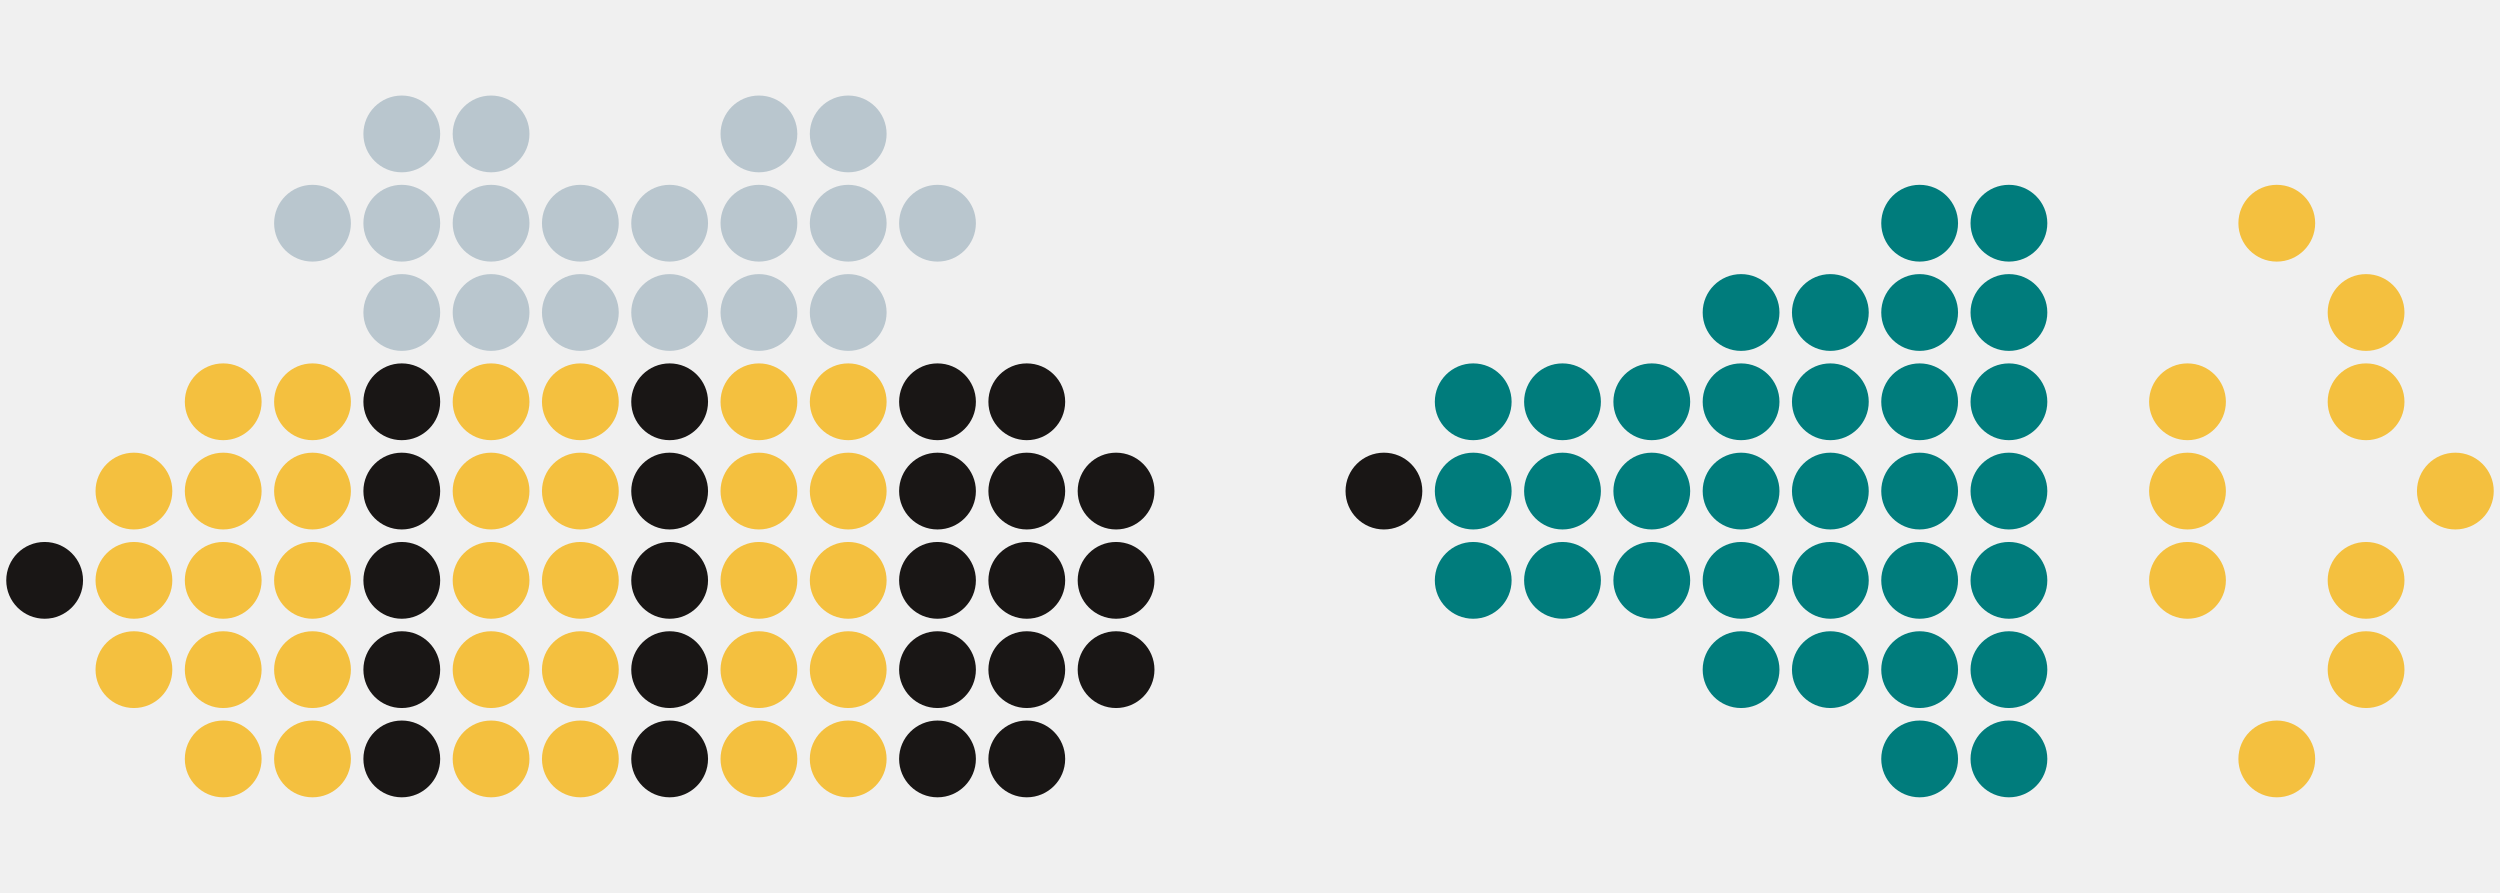
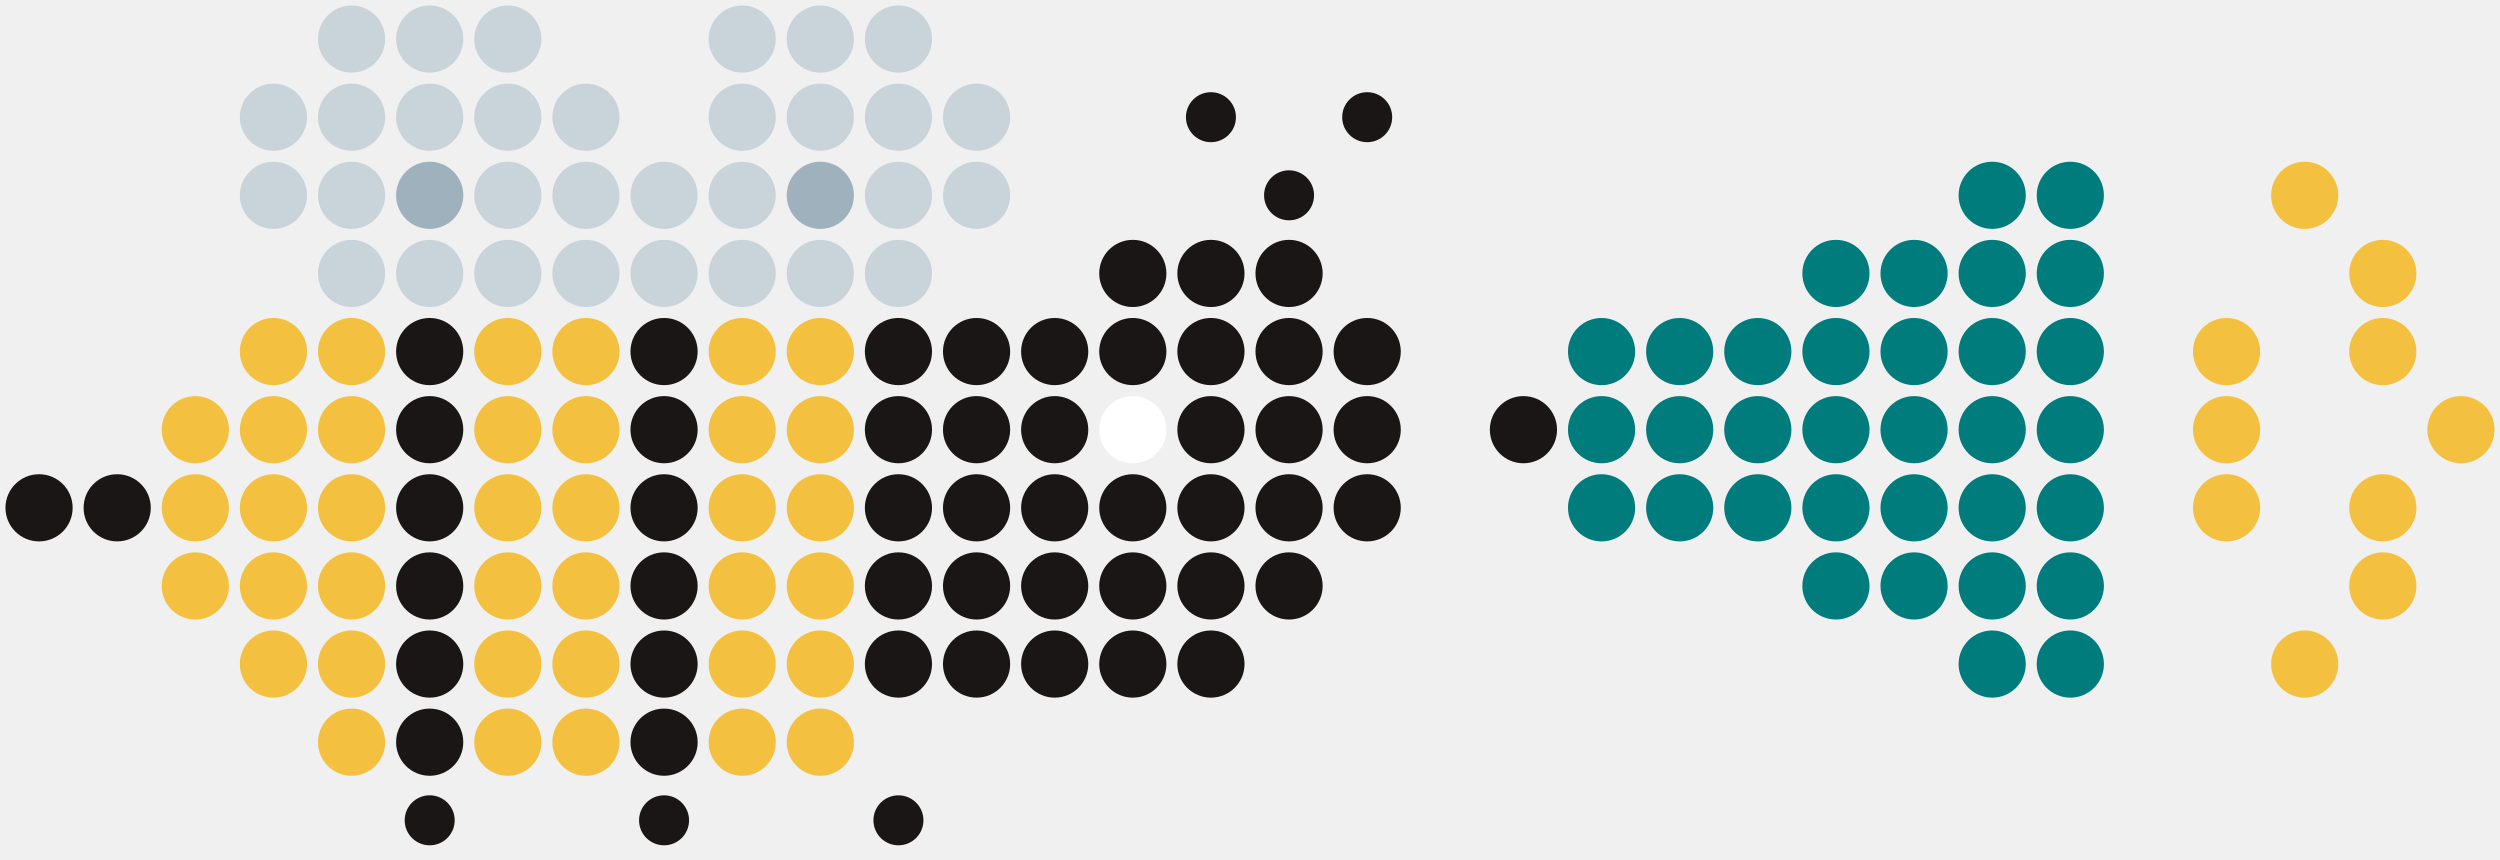
- <svg xmlns="http://www.w3.org/2000/svg" viewBox="0 0 280 100" role="img">
-   <style>.fl{animation:f .16s steps(1) infinite}@keyframes f{0%{opacity:1}50%{opacity:0}}@media (prefers-reduced-motion:reduce){.fl{animation:none}}</style>
-   <circle class="fl" cx="45" cy="15" r="4.3" fill="#B9C6CE" />
-   <circle class="fl" cx="55" cy="15" r="4.3" fill="#B9C6CE" />
-   <circle class="fl" cx="85" cy="15" r="4.3" fill="#B9C6CE" />
-   <circle class="fl" cx="95" cy="15" r="4.3" fill="#B9C6CE" />
-   <circle cx="35" cy="25" r="4.3" fill="#B9C6CE" />
-   <circle cx="45" cy="25" r="4.3" fill="#B9C6CE" />
-   <circle cx="55" cy="25" r="4.3" fill="#B9C6CE" />
-   <circle cx="65" cy="25" r="4.3" fill="#B9C6CE" />
-   <circle cx="75" cy="25" r="4.3" fill="#B9C6CE" />
-   <circle cx="85" cy="25" r="4.3" fill="#B9C6CE" />
-   <circle cx="95" cy="25" r="4.3" fill="#B9C6CE" />
-   <circle cx="105" cy="25" r="4.3" fill="#B9C6CE" />
-   <circle cx="215" cy="25" r="4.3" fill="#007C7C" />
-   <circle cx="225" cy="25" r="4.3" fill="#007C7C" />
-   <circle cx="255" cy="25" r="4.3" fill="#F4C03F" />
-   <circle cx="45" cy="35" r="4.3" fill="#B9C6CE" />
-   <circle cx="55" cy="35" r="4.3" fill="#B9C6CE" />
-   <circle cx="65" cy="35" r="4.3" fill="#B9C6CE" />
-   <circle cx="75" cy="35" r="4.3" fill="#B9C6CE" />
-   <circle cx="85" cy="35" r="4.3" fill="#B9C6CE" />
-   <circle cx="95" cy="35" r="4.3" fill="#B9C6CE" />
-   <circle cx="195" cy="35" r="4.3" fill="#007C7C" />
-   <circle cx="205" cy="35" r="4.3" fill="#007C7C" />
-   <circle cx="215" cy="35" r="4.3" fill="#007C7C" />
-   <circle cx="225" cy="35" r="4.3" fill="#007C7C" />
-   <circle cx="265" cy="35" r="4.3" fill="#F4C03F" />
-   <circle cx="25" cy="45" r="4.3" fill="#F4C03F" />
+ <svg xmlns="http://www.w3.org/2000/svg" viewBox="0 0 320 110" role="img">
+   <style>.fl{animation:f .14s steps(1) infinite}@keyframes f{0%{opacity:1}50%{opacity:0}}.au{animation:b 3.4s steps(1) infinite}@keyframes b{0%,94%{fill:#FFFFFF}95%,100%{fill:#191615}}.an{animation:w 1.1s ease-in-out infinite alternate}@keyframes w{from{transform:translateX(-1.5px)}to{transform:translateX(1.5px)}}@media (prefers-reduced-motion:reduce){.fl,.au,.an{animation:none}}</style>
+   <circle class="fl" cx="45" cy="5" r="4.3" fill="#C9D4DA" />
+   <circle class="fl" cx="55" cy="5" r="4.3" fill="#C9D4DA" />
+   <circle class="fl" cx="65" cy="5" r="4.3" fill="#C9D4DA" />
+   <circle class="fl" cx="95" cy="5" r="4.3" fill="#C9D4DA" />
+   <circle class="fl" cx="105" cy="5" r="4.3" fill="#C9D4DA" />
+   <circle class="fl" cx="115" cy="5" r="4.3" fill="#C9D4DA" />
+   <circle class="fl" cx="35" cy="15" r="4.3" fill="#C9D4DA" />
+   <circle class="fl" cx="45" cy="15" r="4.3" fill="#C9D4DA" />
+   <circle class="fl" cx="55" cy="15" r="4.3" fill="#C9D4DA" />
+   <circle class="fl" cx="65" cy="15" r="4.3" fill="#C9D4DA" />
+   <circle class="fl" cx="75" cy="15" r="4.3" fill="#C9D4DA" />
+   <circle class="fl" cx="95" cy="15" r="4.3" fill="#C9D4DA" />
+   <circle class="fl" cx="105" cy="15" r="4.3" fill="#C9D4DA" />
+   <circle class="fl" cx="115" cy="15" r="4.3" fill="#C9D4DA" />
+   <circle class="fl" cx="125" cy="15" r="4.3" fill="#C9D4DA" />
+   <circle class="an" cx="155" cy="15" r="3.2" fill="#191615" />
+   <circle class="an" cx="175" cy="15" r="3.2" fill="#191615" />
+   <circle cx="35" cy="25" r="4.3" fill="#C9D4DA" />
+   <circle cx="45" cy="25" r="4.3" fill="#C9D4DA" />
+   <circle cx="55" cy="25" r="4.3" fill="#9FB1BC" />
+   <circle cx="65" cy="25" r="4.3" fill="#C9D4DA" />
+   <circle cx="75" cy="25" r="4.3" fill="#C9D4DA" />
+   <circle cx="85" cy="25" r="4.3" fill="#C9D4DA" />
+   <circle cx="95" cy="25" r="4.3" fill="#C9D4DA" />
+   <circle cx="105" cy="25" r="4.3" fill="#9FB1BC" />
+   <circle cx="115" cy="25" r="4.3" fill="#C9D4DA" />
+   <circle cx="125" cy="25" r="4.3" fill="#C9D4DA" />
+   <circle class="an" cx="165" cy="25" r="3.2" fill="#191615" />
+   <circle cx="255" cy="25" r="4.3" fill="#007C7C" />
+   <circle cx="265" cy="25" r="4.3" fill="#007C7C" />
+   <circle cx="295" cy="25" r="4.3" fill="#F4C03F" />
+   <circle cx="45" cy="35" r="4.3" fill="#C9D4DA" />
+   <circle cx="55" cy="35" r="4.3" fill="#C9D4DA" />
+   <circle cx="65" cy="35" r="4.3" fill="#C9D4DA" />
+   <circle cx="75" cy="35" r="4.3" fill="#C9D4DA" />
+   <circle cx="85" cy="35" r="4.3" fill="#C9D4DA" />
+   <circle cx="95" cy="35" r="4.3" fill="#C9D4DA" />
+   <circle cx="105" cy="35" r="4.3" fill="#C9D4DA" />
+   <circle cx="115" cy="35" r="4.3" fill="#C9D4DA" />
+   <circle cx="145" cy="35" r="4.3" fill="#191615" />
+   <circle cx="155" cy="35" r="4.3" fill="#191615" />
+   <circle cx="165" cy="35" r="4.3" fill="#191615" />
+   <circle cx="235" cy="35" r="4.3" fill="#007C7C" />
+   <circle cx="245" cy="35" r="4.3" fill="#007C7C" />
+   <circle cx="255" cy="35" r="4.3" fill="#007C7C" />
+   <circle cx="265" cy="35" r="4.3" fill="#007C7C" />
+   <circle cx="305" cy="35" r="4.3" fill="#F4C03F" />
  <circle cx="35" cy="45" r="4.3" fill="#F4C03F" />
-   <circle cx="45" cy="45" r="4.3" fill="#191615" />
-   <circle cx="55" cy="45" r="4.3" fill="#F4C03F" />
+   <circle cx="45" cy="45" r="4.3" fill="#F4C03F" />
+   <circle cx="55" cy="45" r="4.3" fill="#191615" />
  <circle cx="65" cy="45" r="4.3" fill="#F4C03F" />
-   <circle cx="75" cy="45" r="4.3" fill="#191615" />
-   <circle cx="85" cy="45" r="4.3" fill="#F4C03F" />
+   <circle cx="75" cy="45" r="4.3" fill="#F4C03F" />
+   <circle cx="85" cy="45" r="4.3" fill="#191615" />
  <circle cx="95" cy="45" r="4.3" fill="#F4C03F" />
-   <circle cx="105" cy="45" r="4.3" fill="#191615" />
+   <circle cx="105" cy="45" r="4.3" fill="#F4C03F" />
  <circle cx="115" cy="45" r="4.3" fill="#191615" />
-   <circle cx="165" cy="45" r="4.3" fill="#007C7C" />
-   <circle cx="175" cy="45" r="4.3" fill="#007C7C" />
-   <circle cx="185" cy="45" r="4.3" fill="#007C7C" />
-   <circle cx="195" cy="45" r="4.3" fill="#007C7C" />
+   <circle cx="125" cy="45" r="4.3" fill="#191615" />
+   <circle cx="135" cy="45" r="4.3" fill="#191615" />
+   <circle cx="145" cy="45" r="4.3" fill="#191615" />
+   <circle cx="155" cy="45" r="4.3" fill="#191615" />
+   <circle cx="165" cy="45" r="4.3" fill="#191615" />
+   <circle cx="175" cy="45" r="4.3" fill="#191615" />
  <circle cx="205" cy="45" r="4.3" fill="#007C7C" />
  <circle cx="215" cy="45" r="4.3" fill="#007C7C" />
  <circle cx="225" cy="45" r="4.3" fill="#007C7C" />
-   <circle cx="245" cy="45" r="4.3" fill="#F4C03F" />
-   <circle cx="265" cy="45" r="4.3" fill="#F4C03F" />
-   <circle cx="15" cy="55" r="4.3" fill="#F4C03F" />
+   <circle cx="235" cy="45" r="4.3" fill="#007C7C" />
+   <circle cx="245" cy="45" r="4.3" fill="#007C7C" />
+   <circle cx="255" cy="45" r="4.3" fill="#007C7C" />
+   <circle cx="265" cy="45" r="4.3" fill="#007C7C" />
+   <circle cx="285" cy="45" r="4.3" fill="#F4C03F" />
+   <circle cx="305" cy="45" r="4.3" fill="#F4C03F" />
  <circle cx="25" cy="55" r="4.3" fill="#F4C03F" />
  <circle cx="35" cy="55" r="4.3" fill="#F4C03F" />
-   <circle cx="45" cy="55" r="4.3" fill="#191615" />
-   <circle cx="55" cy="55" r="4.3" fill="#F4C03F" />
+   <circle cx="45" cy="55" r="4.3" fill="#F4C03F" />
+   <circle cx="55" cy="55" r="4.3" fill="#191615" />
  <circle cx="65" cy="55" r="4.3" fill="#F4C03F" />
-   <circle cx="75" cy="55" r="4.3" fill="#191615" />
-   <circle cx="85" cy="55" r="4.3" fill="#F4C03F" />
+   <circle cx="75" cy="55" r="4.3" fill="#F4C03F" />
+   <circle cx="85" cy="55" r="4.3" fill="#191615" />
  <circle cx="95" cy="55" r="4.3" fill="#F4C03F" />
-   <circle cx="105" cy="55" r="4.3" fill="#191615" />
+   <circle cx="105" cy="55" r="4.3" fill="#F4C03F" />
  <circle cx="115" cy="55" r="4.3" fill="#191615" />
  <circle cx="125" cy="55" r="4.3" fill="#191615" />
+   <circle cx="135" cy="55" r="4.3" fill="#191615" />
+   <circle class="au" cx="145" cy="55" r="4.3" fill="#FFFFFF" />
  <circle cx="155" cy="55" r="4.3" fill="#191615" />
-   <circle cx="165" cy="55" r="4.3" fill="#007C7C" />
-   <circle cx="175" cy="55" r="4.3" fill="#007C7C" />
-   <circle cx="185" cy="55" r="4.3" fill="#007C7C" />
-   <circle cx="195" cy="55" r="4.3" fill="#007C7C" />
+   <circle cx="165" cy="55" r="4.3" fill="#191615" />
+   <circle cx="175" cy="55" r="4.3" fill="#191615" />
+   <circle cx="195" cy="55" r="4.3" fill="#191615" />
  <circle cx="205" cy="55" r="4.3" fill="#007C7C" />
  <circle cx="215" cy="55" r="4.3" fill="#007C7C" />
  <circle cx="225" cy="55" r="4.3" fill="#007C7C" />
-   <circle cx="245" cy="55" r="4.3" fill="#F4C03F" />
-   <circle cx="275" cy="55" r="4.3" fill="#F4C03F" />
+   <circle cx="235" cy="55" r="4.3" fill="#007C7C" />
+   <circle cx="245" cy="55" r="4.3" fill="#007C7C" />
+   <circle cx="255" cy="55" r="4.3" fill="#007C7C" />
+   <circle cx="265" cy="55" r="4.3" fill="#007C7C" />
+   <circle cx="285" cy="55" r="4.3" fill="#F4C03F" />
+   <circle cx="315" cy="55" r="4.3" fill="#F4C03F" />
  <circle cx="5" cy="65" r="4.3" fill="#191615" />
-   <circle cx="15" cy="65" r="4.3" fill="#F4C03F" />
+   <circle cx="15" cy="65" r="4.3" fill="#191615" />
  <circle cx="25" cy="65" r="4.3" fill="#F4C03F" />
  <circle cx="35" cy="65" r="4.3" fill="#F4C03F" />
-   <circle cx="45" cy="65" r="4.3" fill="#191615" />
-   <circle cx="55" cy="65" r="4.3" fill="#F4C03F" />
+   <circle cx="45" cy="65" r="4.3" fill="#F4C03F" />
+   <circle cx="55" cy="65" r="4.3" fill="#191615" />
  <circle cx="65" cy="65" r="4.3" fill="#F4C03F" />
-   <circle cx="75" cy="65" r="4.3" fill="#191615" />
-   <circle cx="85" cy="65" r="4.3" fill="#F4C03F" />
+   <circle cx="75" cy="65" r="4.3" fill="#F4C03F" />
+   <circle cx="85" cy="65" r="4.3" fill="#191615" />
  <circle cx="95" cy="65" r="4.3" fill="#F4C03F" />
-   <circle cx="105" cy="65" r="4.3" fill="#191615" />
+   <circle cx="105" cy="65" r="4.3" fill="#F4C03F" />
  <circle cx="115" cy="65" r="4.3" fill="#191615" />
  <circle cx="125" cy="65" r="4.3" fill="#191615" />
-   <circle cx="165" cy="65" r="4.3" fill="#007C7C" />
-   <circle cx="175" cy="65" r="4.3" fill="#007C7C" />
-   <circle cx="185" cy="65" r="4.3" fill="#007C7C" />
-   <circle cx="195" cy="65" r="4.3" fill="#007C7C" />
+   <circle cx="135" cy="65" r="4.3" fill="#191615" />
+   <circle cx="145" cy="65" r="4.3" fill="#191615" />
+   <circle cx="155" cy="65" r="4.3" fill="#191615" />
+   <circle cx="165" cy="65" r="4.3" fill="#191615" />
+   <circle cx="175" cy="65" r="4.3" fill="#191615" />
  <circle cx="205" cy="65" r="4.3" fill="#007C7C" />
  <circle cx="215" cy="65" r="4.3" fill="#007C7C" />
  <circle cx="225" cy="65" r="4.3" fill="#007C7C" />
-   <circle cx="245" cy="65" r="4.3" fill="#F4C03F" />
-   <circle cx="265" cy="65" r="4.3" fill="#F4C03F" />
-   <circle cx="15" cy="75" r="4.3" fill="#F4C03F" />
+   <circle cx="235" cy="65" r="4.3" fill="#007C7C" />
+   <circle cx="245" cy="65" r="4.3" fill="#007C7C" />
+   <circle cx="255" cy="65" r="4.3" fill="#007C7C" />
+   <circle cx="265" cy="65" r="4.3" fill="#007C7C" />
+   <circle cx="285" cy="65" r="4.3" fill="#F4C03F" />
+   <circle cx="305" cy="65" r="4.3" fill="#F4C03F" />
  <circle cx="25" cy="75" r="4.3" fill="#F4C03F" />
  <circle cx="35" cy="75" r="4.3" fill="#F4C03F" />
-   <circle cx="45" cy="75" r="4.3" fill="#191615" />
-   <circle cx="55" cy="75" r="4.3" fill="#F4C03F" />
+   <circle cx="45" cy="75" r="4.3" fill="#F4C03F" />
+   <circle cx="55" cy="75" r="4.3" fill="#191615" />
  <circle cx="65" cy="75" r="4.3" fill="#F4C03F" />
-   <circle cx="75" cy="75" r="4.3" fill="#191615" />
-   <circle cx="85" cy="75" r="4.3" fill="#F4C03F" />
+   <circle cx="75" cy="75" r="4.3" fill="#F4C03F" />
+   <circle cx="85" cy="75" r="4.3" fill="#191615" />
  <circle cx="95" cy="75" r="4.3" fill="#F4C03F" />
-   <circle cx="105" cy="75" r="4.3" fill="#191615" />
+   <circle cx="105" cy="75" r="4.3" fill="#F4C03F" />
  <circle cx="115" cy="75" r="4.3" fill="#191615" />
  <circle cx="125" cy="75" r="4.3" fill="#191615" />
-   <circle cx="195" cy="75" r="4.3" fill="#007C7C" />
-   <circle cx="205" cy="75" r="4.3" fill="#007C7C" />
-   <circle cx="215" cy="75" r="4.3" fill="#007C7C" />
-   <circle cx="225" cy="75" r="4.3" fill="#007C7C" />
-   <circle cx="265" cy="75" r="4.3" fill="#F4C03F" />
-   <circle cx="25" cy="85" r="4.3" fill="#F4C03F" />
+   <circle cx="135" cy="75" r="4.3" fill="#191615" />
+   <circle cx="145" cy="75" r="4.3" fill="#191615" />
+   <circle cx="155" cy="75" r="4.3" fill="#191615" />
+   <circle cx="165" cy="75" r="4.3" fill="#191615" />
+   <circle cx="235" cy="75" r="4.3" fill="#007C7C" />
+   <circle cx="245" cy="75" r="4.3" fill="#007C7C" />
+   <circle cx="255" cy="75" r="4.3" fill="#007C7C" />
+   <circle cx="265" cy="75" r="4.3" fill="#007C7C" />
+   <circle cx="305" cy="75" r="4.3" fill="#F4C03F" />
  <circle cx="35" cy="85" r="4.3" fill="#F4C03F" />
-   <circle cx="45" cy="85" r="4.3" fill="#191615" />
-   <circle cx="55" cy="85" r="4.3" fill="#F4C03F" />
+   <circle cx="45" cy="85" r="4.3" fill="#F4C03F" />
+   <circle cx="55" cy="85" r="4.3" fill="#191615" />
  <circle cx="65" cy="85" r="4.3" fill="#F4C03F" />
-   <circle cx="75" cy="85" r="4.3" fill="#191615" />
-   <circle cx="85" cy="85" r="4.3" fill="#F4C03F" />
+   <circle cx="75" cy="85" r="4.3" fill="#F4C03F" />
+   <circle cx="85" cy="85" r="4.3" fill="#191615" />
  <circle cx="95" cy="85" r="4.3" fill="#F4C03F" />
-   <circle cx="105" cy="85" r="4.3" fill="#191615" />
+   <circle cx="105" cy="85" r="4.3" fill="#F4C03F" />
  <circle cx="115" cy="85" r="4.3" fill="#191615" />
-   <circle cx="215" cy="85" r="4.3" fill="#007C7C" />
-   <circle cx="225" cy="85" r="4.3" fill="#007C7C" />
-   <circle cx="255" cy="85" r="4.3" fill="#F4C03F" />
+   <circle cx="125" cy="85" r="4.3" fill="#191615" />
+   <circle cx="135" cy="85" r="4.3" fill="#191615" />
+   <circle cx="145" cy="85" r="4.3" fill="#191615" />
+   <circle cx="155" cy="85" r="4.3" fill="#191615" />
+   <circle cx="255" cy="85" r="4.3" fill="#007C7C" />
+   <circle cx="265" cy="85" r="4.3" fill="#007C7C" />
+   <circle cx="295" cy="85" r="4.3" fill="#F4C03F" />
+   <circle cx="45" cy="95" r="4.3" fill="#F4C03F" />
+   <circle cx="55" cy="95" r="4.3" fill="#191615" />
+   <circle cx="65" cy="95" r="4.3" fill="#F4C03F" />
+   <circle cx="75" cy="95" r="4.3" fill="#F4C03F" />
+   <circle cx="85" cy="95" r="4.3" fill="#191615" />
+   <circle cx="95" cy="95" r="4.3" fill="#F4C03F" />
+   <circle cx="105" cy="95" r="4.3" fill="#F4C03F" />
+   <circle cx="55" cy="105" r="3.2" fill="#191615" />
+   <circle cx="85" cy="105" r="3.2" fill="#191615" />
+   <circle cx="115" cy="105" r="3.2" fill="#191615" />
</svg>
